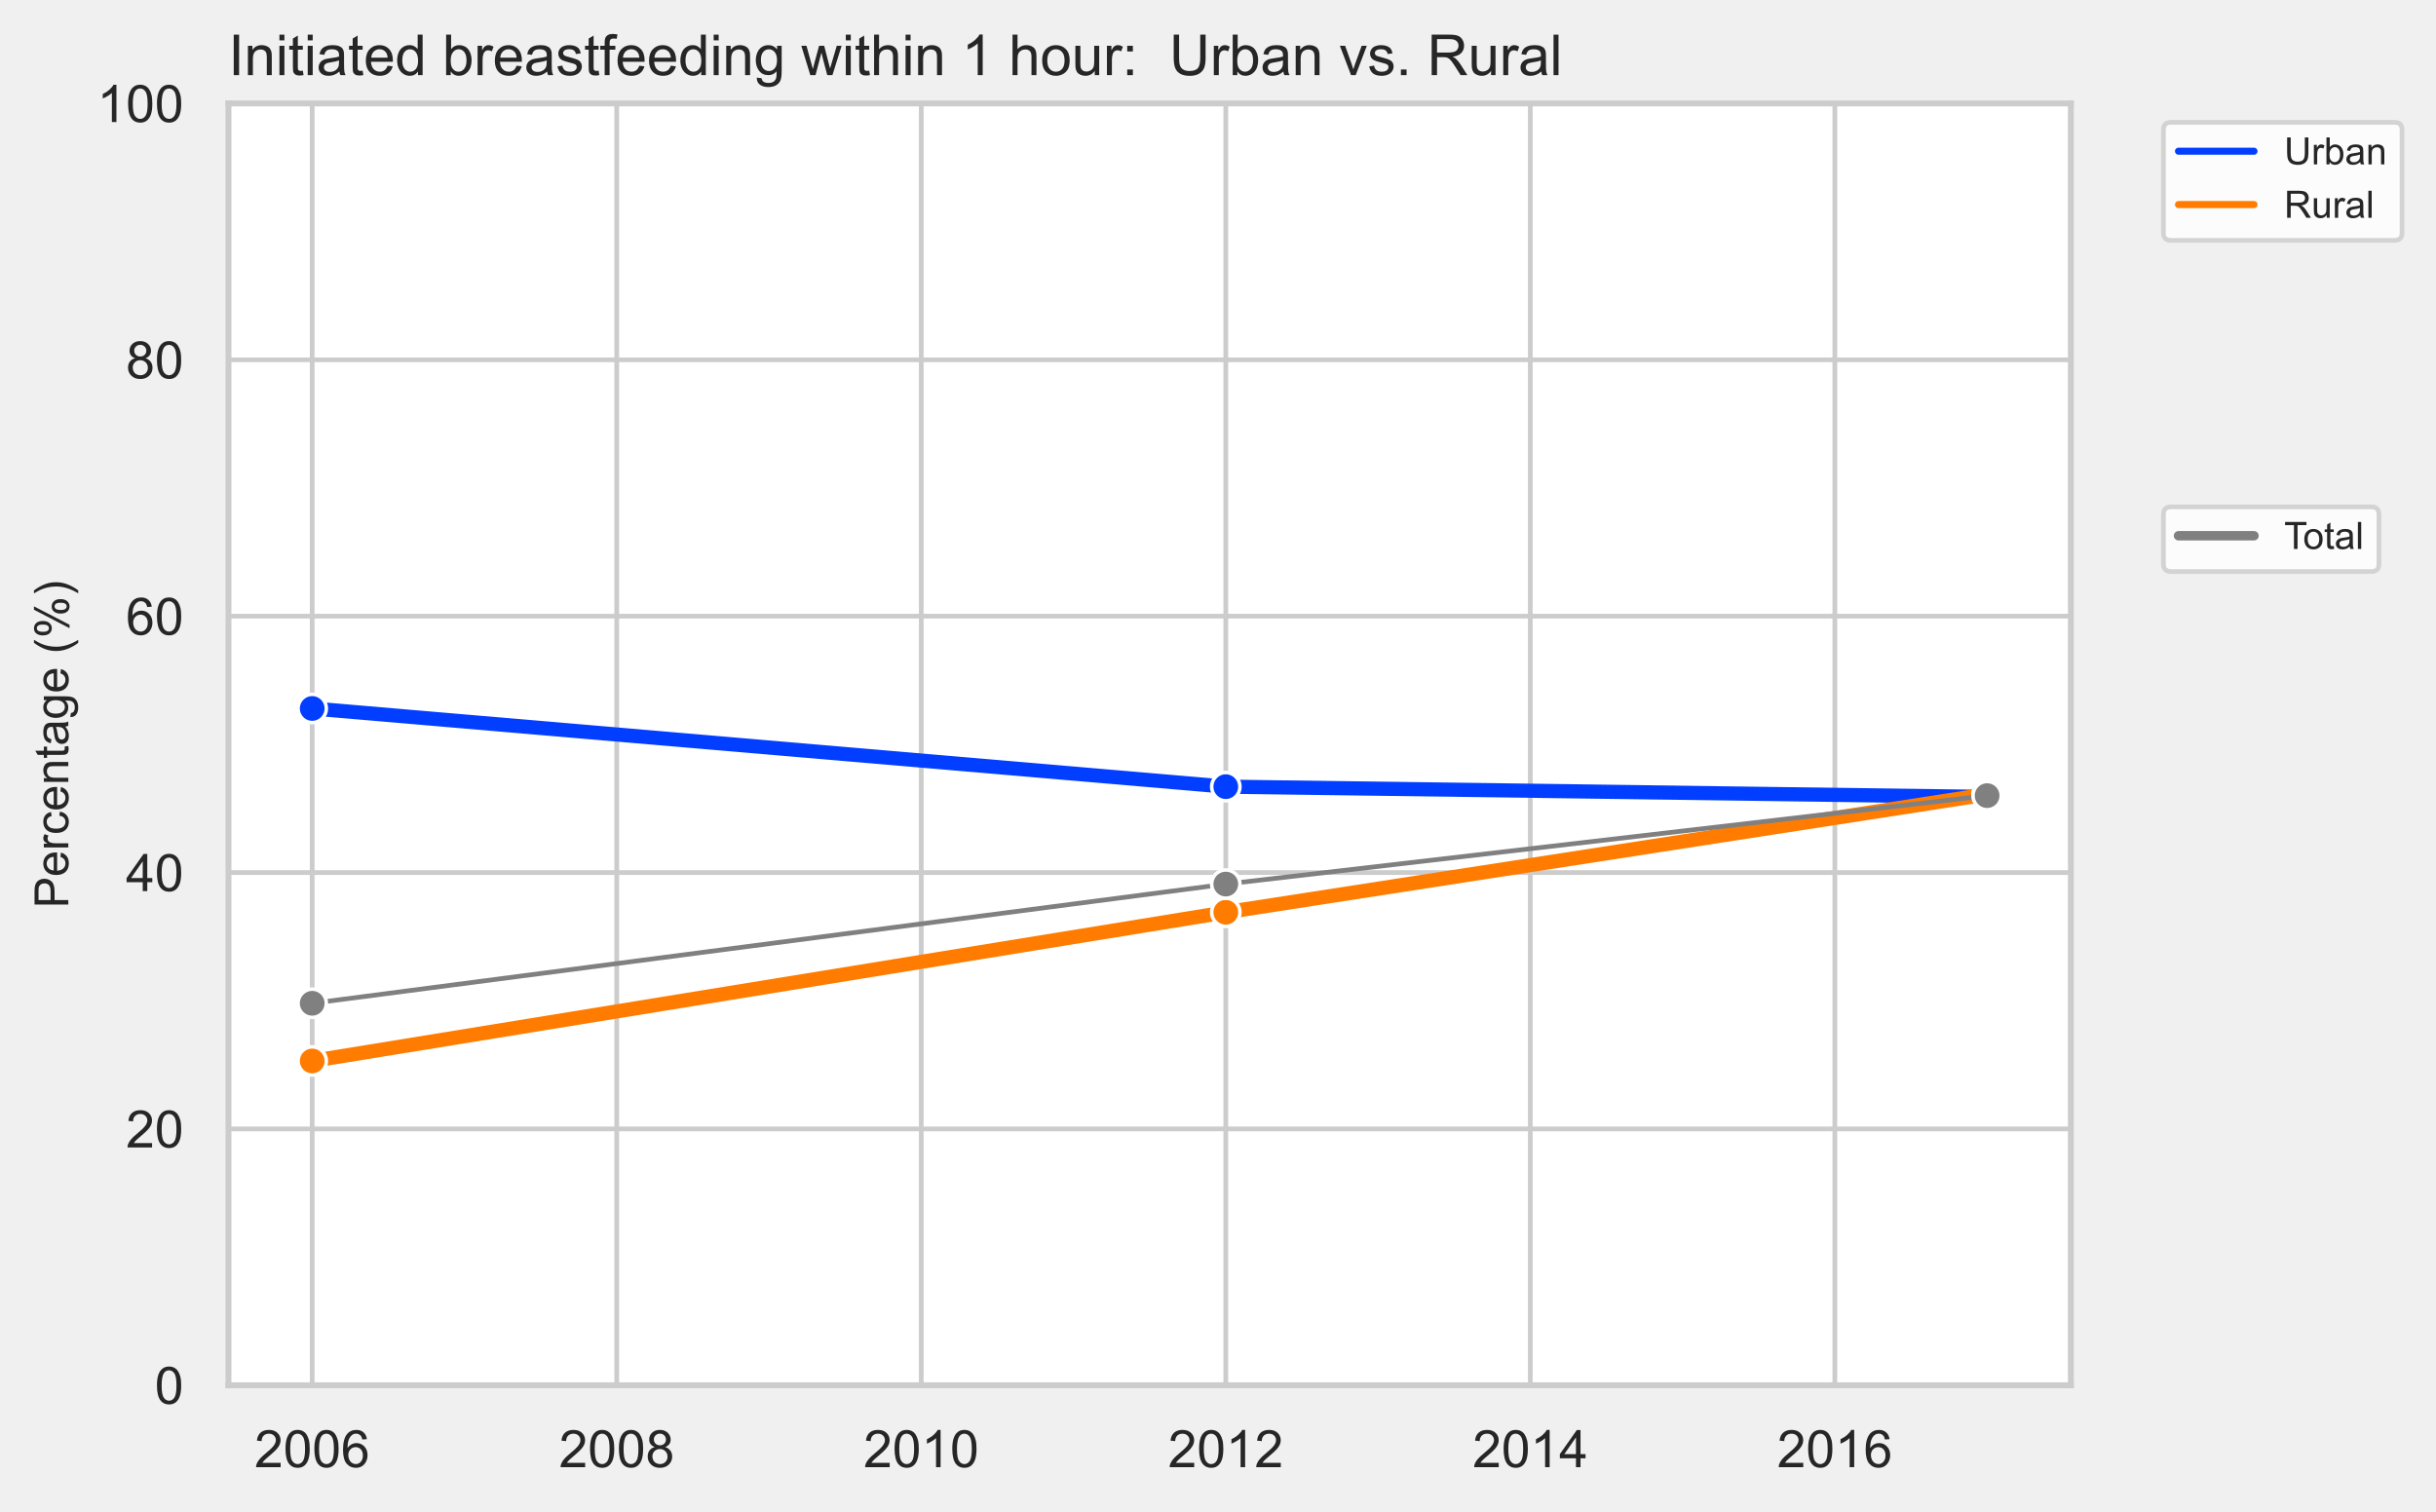
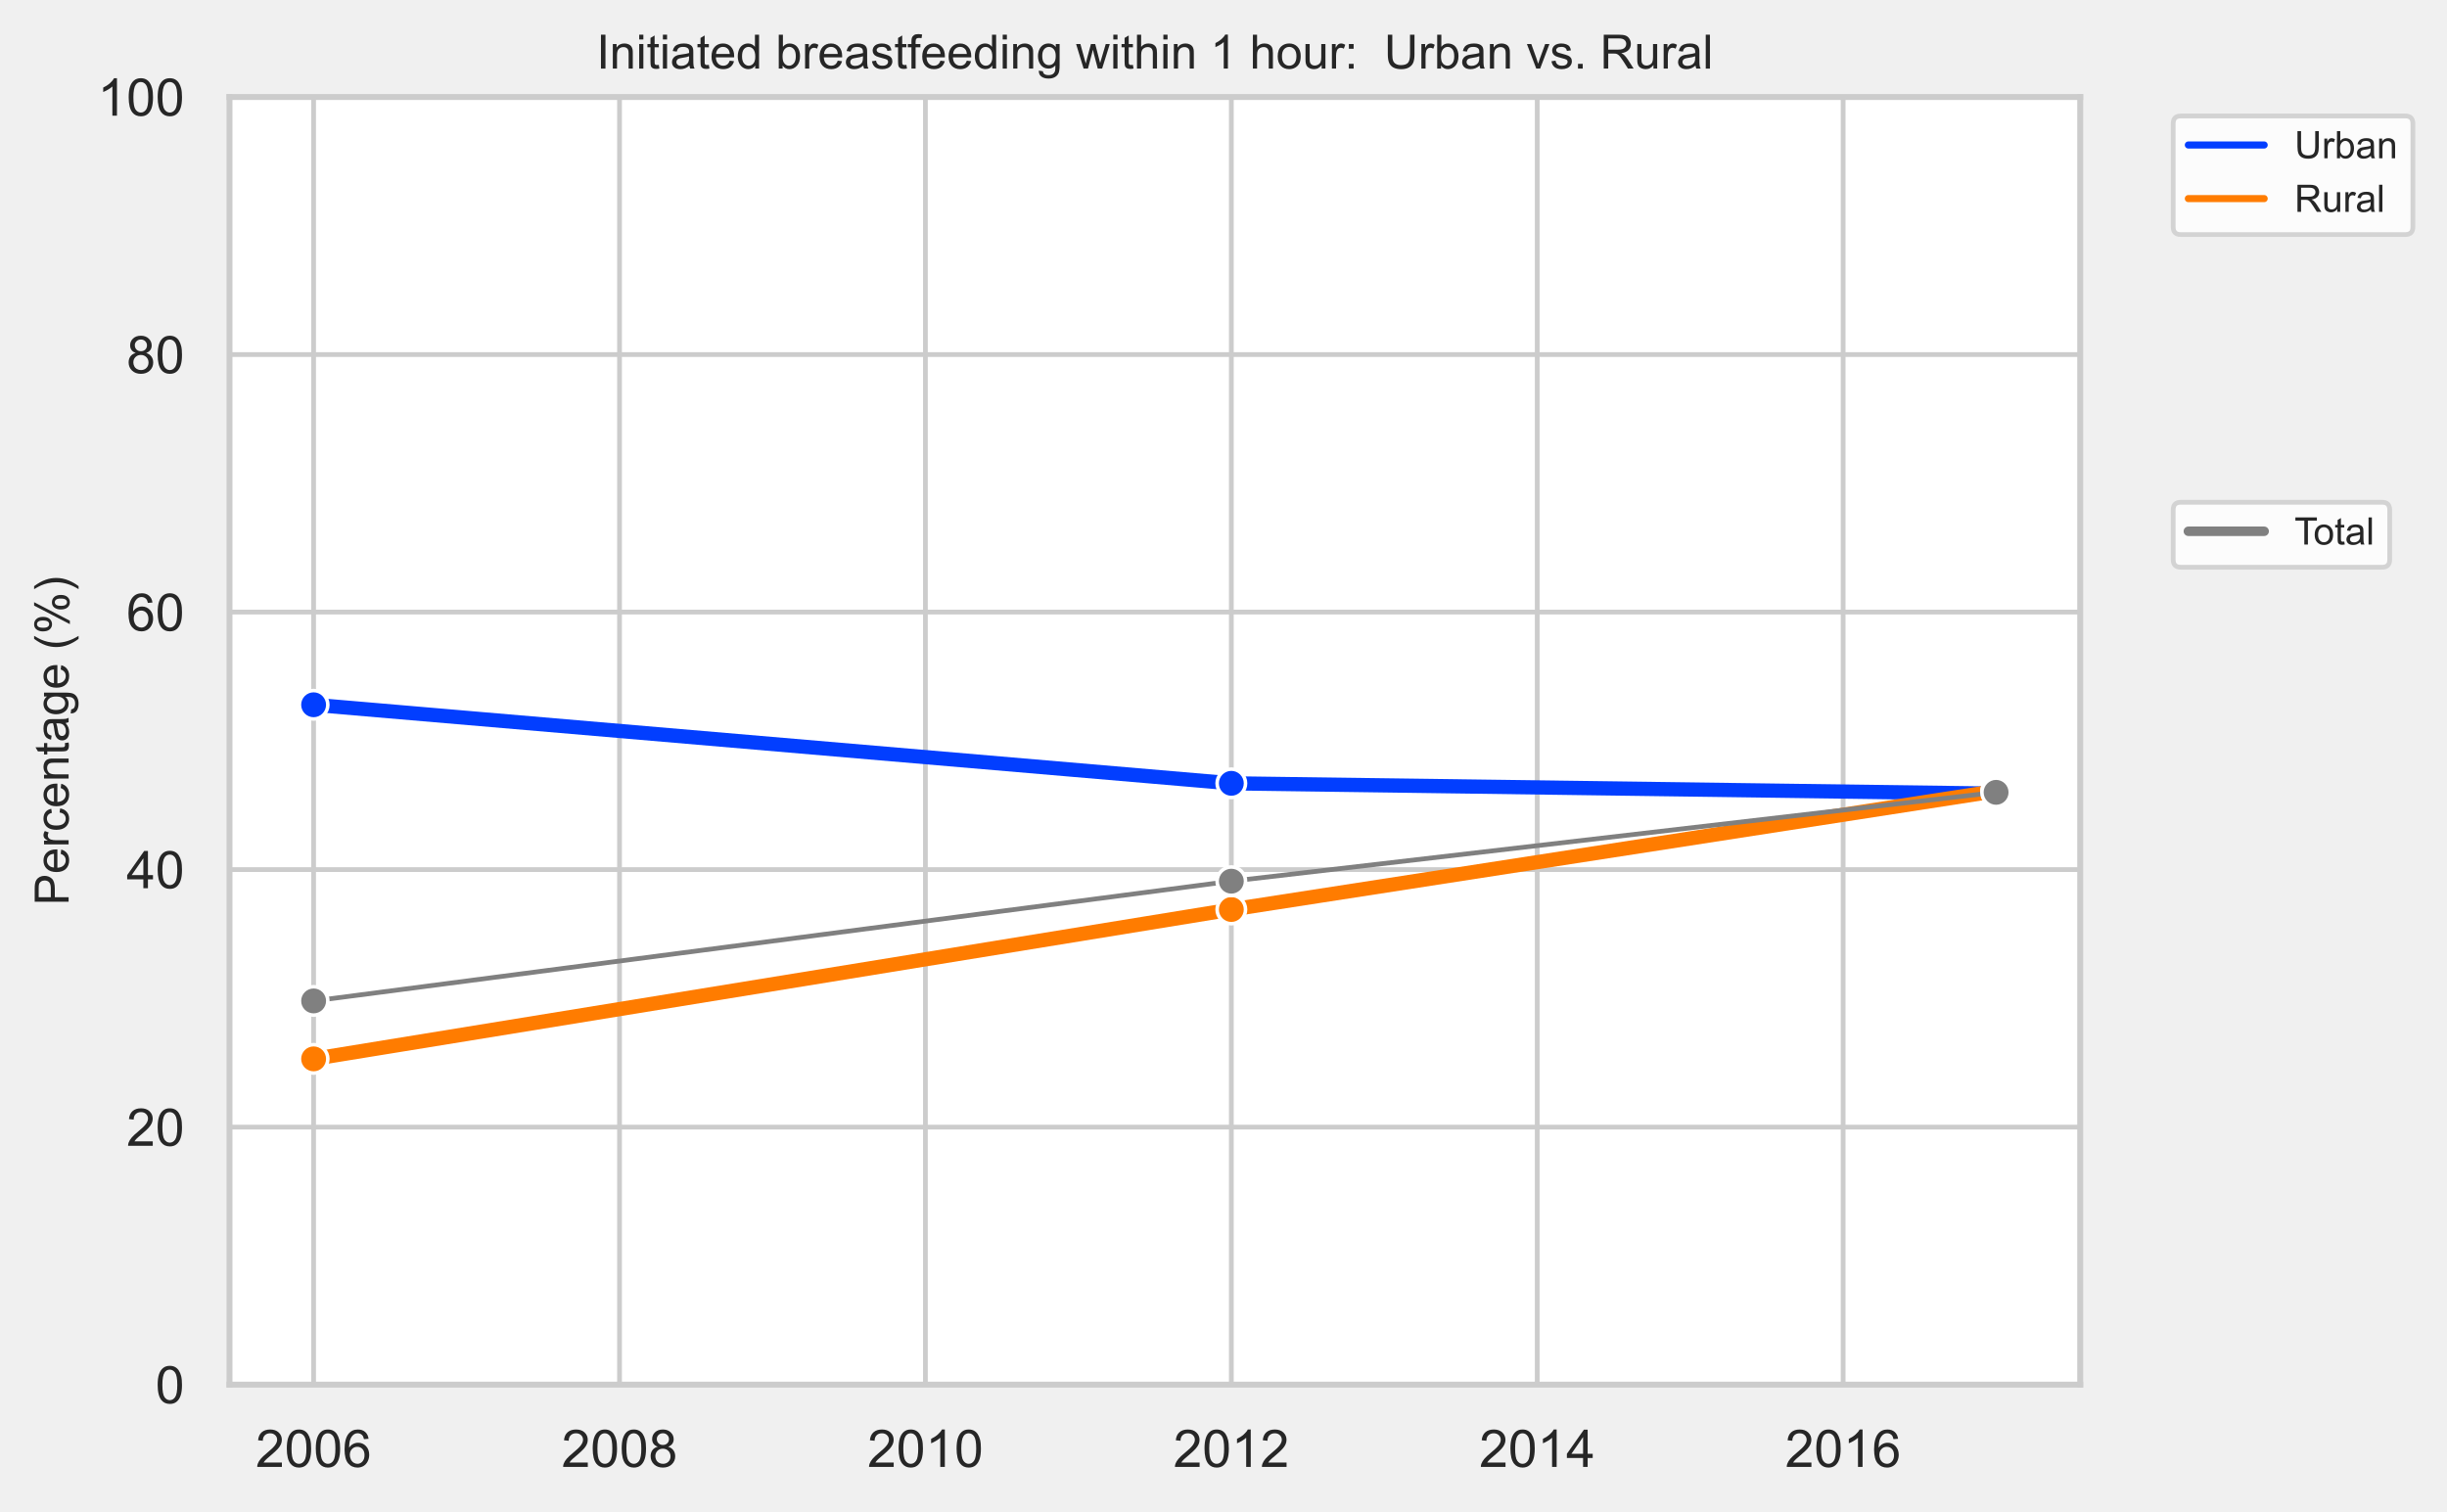
- <svg xmlns="http://www.w3.org/2000/svg" xmlns:xlink="http://www.w3.org/1999/xlink" width="516.447pt" height="320.495pt" viewBox="0 0 516.447 320.495" version="1.1">
+ <svg xmlns="http://www.w3.org/2000/svg" xmlns:xlink="http://www.w3.org/1999/xlink" width="516.447pt" height="319.04pt" viewBox="0 0 516.447 319.04" version="1.1">
  <defs>
    <style type="text/css">*{stroke-linejoin: round; stroke-linecap: butt}</style>
  </defs>
  <g id="figure_1">
    <g id="patch_1">
-       <path d="M 0 320.495  L 516.447 320.495  L 516.447 0  L 0 0  L 0 320.495  z " style="fill: none" />
+       <path d="M 0 319.04  L 516.447 319.04  L 516.447 0  L 0 0  L 0 319.04  z " style="fill: none" />
    </g>
    <g id="axes_1">
      <g id="patch_2">
-         <path d="M 48.435 293.736  L 439.035 293.736  L 439.035 21.936  L 48.435 21.936  z " style="fill: #ffffff" />
+         <path d="M 48.435 292.28  L 439.035 292.28  L 439.035 20.48  L 48.435 20.48  z " style="fill: #ffffff" />
      </g>
      <g id="matplotlib.axis_1">
        <g id="xtick_1">
          <g id="line2d_1">
-             <path d="M 66.19 293.736  L 66.19 21.936  " clip-path="url(#peb7464eaa4)" style="fill: none; stroke: #cccccc; stroke-linecap: round" />
+             <path d="M 66.19 292.28  L 66.19 20.48  " clip-path="url(#p23d5b0aca1)" style="fill: none; stroke: #cccccc; stroke-linecap: round" />
          </g>
          <g id="text_1">
-             <g style="fill: #262626" transform="translate(53.95595 311.1092)scale(0.11 -0.11)">
+             <g style="fill: #262626" transform="translate(53.95595 309.6533)scale(0.11 -0.11)">
              <defs>
                <path id="ArialMT-32" d="M 3222 541  L 3222 0  L 194 0  Q 188 203 259 391  Q 375 700 629 1000  Q 884 1300 1366 1694  Q 2113 2306 2375 2664  Q 2638 3022 2638 3341  Q 2638 3675 2398 3904  Q 2159 4134 1775 4134  Q 1369 4134 1125 3890  Q 881 3647 878 3216  L 300 3275  Q 359 3922 746 4261  Q 1134 4600 1788 4600  Q 2447 4600 2831 4234  Q 3216 3869 3216 3328  Q 3216 3053 3103 2787  Q 2991 2522 2730 2228  Q 2469 1934 1863 1422  Q 1356 997 1212 845  Q 1069 694 975 541  L 3222 541  z " transform="scale(0.015625)" />
                <path id="ArialMT-30" d="M 266 2259  Q 266 3072 433 3567  Q 600 4063 929 4331  Q 1259 4600 1759 4600  Q 2128 4600 2406 4451  Q 2684 4303 2865 4023  Q 3047 3744 3150 3342  Q 3253 2941 3253 2259  Q 3253 1453 3087 958  Q 2922 463 2592 192  Q 2263 -78 1759 -78  Q 1097 -78 719 397  Q 266 969 266 2259  z M 844 2259  Q 844 1131 1108 757  Q 1372 384 1759 384  Q 2147 384 2411 759  Q 2675 1134 2675 2259  Q 2675 3391 2411 3762  Q 2147 4134 1753 4134  Q 1366 4134 1134 3806  Q 844 3388 844 2259  z " transform="scale(0.015625)" />
                <path id="ArialMT-36" d="M 3184 3459  L 2625 3416  Q 2550 3747 2413 3897  Q 2184 4138 1850 4138  Q 1581 4138 1378 3988  Q 1113 3794 959 3422  Q 806 3050 800 2363  Q 1003 2672 1297 2822  Q 1591 2972 1913 2972  Q 2475 2972 2870 2558  Q 3266 2144 3266 1488  Q 3266 1056 3080 686  Q 2894 316 2569 119  Q 2244 -78 1831 -78  Q 1128 -78 684 439  Q 241 956 241 2144  Q 241 3472 731 4075  Q 1159 4600 1884 4600  Q 2425 4600 2770 4297  Q 3116 3994 3184 3459  z M 888 1484  Q 888 1194 1011 928  Q 1134 663 1356 523  Q 1578 384 1822 384  Q 2178 384 2434 671  Q 2691 959 2691 1453  Q 2691 1928 2437 2201  Q 2184 2475 1800 2475  Q 1419 2475 1153 2201  Q 888 1928 888 1484  z " transform="scale(0.015625)" />
              </defs>
              <use xlink:href="#ArialMT-32" />
              <use xlink:href="#ArialMT-30" x="55.615" />
              <use xlink:href="#ArialMT-30" x="111.23" />
              <use xlink:href="#ArialMT-36" x="166.846" />
            </g>
          </g>
        </g>
        <g id="xtick_2">
          <g id="line2d_2">
-             <path d="M 130.752 293.736  L 130.752 21.936  " clip-path="url(#peb7464eaa4)" style="fill: none; stroke: #cccccc; stroke-linecap: round" />
+             <path d="M 130.752 292.28  L 130.752 20.48  " clip-path="url(#p23d5b0aca1)" style="fill: none; stroke: #cccccc; stroke-linecap: round" />
          </g>
          <g id="text_2">
-             <g style="fill: #262626" transform="translate(118.5179 311.1092)scale(0.11 -0.11)">
+             <g style="fill: #262626" transform="translate(118.5179 309.6533)scale(0.11 -0.11)">
              <defs>
                <path id="ArialMT-38" d="M 1131 2484  Q 781 2613 612 2850  Q 444 3088 444 3419  Q 444 3919 803 4259  Q 1163 4600 1759 4600  Q 2359 4600 2725 4251  Q 3091 3903 3091 3403  Q 3091 3084 2923 2848  Q 2756 2613 2416 2484  Q 2838 2347 3058 2040  Q 3278 1734 3278 1309  Q 3278 722 2862 322  Q 2447 -78 1769 -78  Q 1091 -78 675 323  Q 259 725 259 1325  Q 259 1772 486 2073  Q 713 2375 1131 2484  z M 1019 3438  Q 1019 3113 1228 2906  Q 1438 2700 1772 2700  Q 2097 2700 2305 2904  Q 2513 3109 2513 3406  Q 2513 3716 2298 3927  Q 2084 4138 1766 4138  Q 1444 4138 1231 3931  Q 1019 3725 1019 3438  z M 838 1322  Q 838 1081 952 856  Q 1066 631 1291 507  Q 1516 384 1775 384  Q 2178 384 2440 643  Q 2703 903 2703 1303  Q 2703 1709 2433 1975  Q 2163 2241 1756 2241  Q 1359 2241 1098 1978  Q 838 1716 838 1322  z " transform="scale(0.015625)" />
              </defs>
              <use xlink:href="#ArialMT-32" />
              <use xlink:href="#ArialMT-30" x="55.615" />
              <use xlink:href="#ArialMT-30" x="111.23" />
              <use xlink:href="#ArialMT-38" x="166.846" />
            </g>
          </g>
        </g>
        <g id="xtick_3">
          <g id="line2d_3">
-             <path d="M 195.314 293.736  L 195.314 21.936  " clip-path="url(#peb7464eaa4)" style="fill: none; stroke: #cccccc; stroke-linecap: round" />
+             <path d="M 195.314 292.28  L 195.314 20.48  " clip-path="url(#p23d5b0aca1)" style="fill: none; stroke: #cccccc; stroke-linecap: round" />
          </g>
          <g id="text_3">
-             <g style="fill: #262626" transform="translate(183.0799 311.1092)scale(0.11 -0.11)">
+             <g style="fill: #262626" transform="translate(183.0799 309.6533)scale(0.11 -0.11)">
              <defs>
                <path id="ArialMT-31" d="M 2384 0  L 1822 0  L 1822 3584  Q 1619 3391 1289 3197  Q 959 3003 697 2906  L 697 3450  Q 1169 3672 1522 3987  Q 1875 4303 2022 4600  L 2384 4600  L 2384 0  z " transform="scale(0.015625)" />
              </defs>
              <use xlink:href="#ArialMT-32" />
              <use xlink:href="#ArialMT-30" x="55.615" />
              <use xlink:href="#ArialMT-31" x="111.23" />
              <use xlink:href="#ArialMT-30" x="166.846" />
            </g>
          </g>
        </g>
        <g id="xtick_4">
          <g id="line2d_4">
-             <path d="M 259.876 293.736  L 259.876 21.936  " clip-path="url(#peb7464eaa4)" style="fill: none; stroke: #cccccc; stroke-linecap: round" />
+             <path d="M 259.876 292.28  L 259.876 20.48  " clip-path="url(#p23d5b0aca1)" style="fill: none; stroke: #cccccc; stroke-linecap: round" />
          </g>
          <g id="text_4">
-             <g style="fill: #262626" transform="translate(247.6419 311.1092)scale(0.11 -0.11)">
+             <g style="fill: #262626" transform="translate(247.6419 309.6533)scale(0.11 -0.11)">
              <use xlink:href="#ArialMT-32" />
              <use xlink:href="#ArialMT-30" x="55.615" />
              <use xlink:href="#ArialMT-31" x="111.23" />
              <use xlink:href="#ArialMT-32" x="166.846" />
            </g>
          </g>
        </g>
        <g id="xtick_5">
          <g id="line2d_5">
-             <path d="M 324.438 293.736  L 324.438 21.936  " clip-path="url(#peb7464eaa4)" style="fill: none; stroke: #cccccc; stroke-linecap: round" />
+             <path d="M 324.438 292.28  L 324.438 20.48  " clip-path="url(#p23d5b0aca1)" style="fill: none; stroke: #cccccc; stroke-linecap: round" />
          </g>
          <g id="text_5">
-             <g style="fill: #262626" transform="translate(312.2039 311.1092)scale(0.11 -0.11)">
+             <g style="fill: #262626" transform="translate(312.2039 309.6533)scale(0.11 -0.11)">
              <defs>
                <path id="ArialMT-34" d="M 2069 0  L 2069 1097  L 81 1097  L 81 1613  L 2172 4581  L 2631 4581  L 2631 1613  L 3250 1613  L 3250 1097  L 2631 1097  L 2631 0  L 2069 0  z M 2069 1613  L 2069 3678  L 634 1613  L 2069 1613  z " transform="scale(0.015625)" />
              </defs>
              <use xlink:href="#ArialMT-32" />
              <use xlink:href="#ArialMT-30" x="55.615" />
              <use xlink:href="#ArialMT-31" x="111.23" />
              <use xlink:href="#ArialMT-34" x="166.846" />
            </g>
          </g>
        </g>
        <g id="xtick_6">
          <g id="line2d_6">
-             <path d="M 389 293.736  L 389 21.936  " clip-path="url(#peb7464eaa4)" style="fill: none; stroke: #cccccc; stroke-linecap: round" />
+             <path d="M 389 292.28  L 389 20.48  " clip-path="url(#p23d5b0aca1)" style="fill: none; stroke: #cccccc; stroke-linecap: round" />
          </g>
          <g id="text_6">
-             <g style="fill: #262626" transform="translate(376.7659 311.1092)scale(0.11 -0.11)">
+             <g style="fill: #262626" transform="translate(376.7659 309.6533)scale(0.11 -0.11)">
              <use xlink:href="#ArialMT-32" />
              <use xlink:href="#ArialMT-30" x="55.615" />
              <use xlink:href="#ArialMT-31" x="111.23" />
              <use xlink:href="#ArialMT-36" x="166.846" />
            </g>
          </g>
        </g>
      </g>
      <g id="matplotlib.axis_2">
        <g id="ytick_1">
          <g id="line2d_7">
-             <path d="M 48.435 293.736  L 439.035 293.736  " clip-path="url(#peb7464eaa4)" style="fill: none; stroke: #cccccc; stroke-linecap: round" />
+             <path d="M 48.435 292.28  L 439.035 292.28  " clip-path="url(#p23d5b0aca1)" style="fill: none; stroke: #cccccc; stroke-linecap: round" />
          </g>
          <g id="text_7">
-             <g style="fill: #262626" transform="translate(32.81844 297.6724)scale(0.11 -0.11)">
+             <g style="fill: #262626" transform="translate(32.81844 296.2165)scale(0.11 -0.11)">
              <use xlink:href="#ArialMT-30" />
            </g>
          </g>
        </g>
        <g id="ytick_2">
          <g id="line2d_8">
-             <path d="M 48.435 239.376  L 439.035 239.376  " clip-path="url(#peb7464eaa4)" style="fill: none; stroke: #cccccc; stroke-linecap: round" />
+             <path d="M 48.435 237.92  L 439.035 237.92  " clip-path="url(#p23d5b0aca1)" style="fill: none; stroke: #cccccc; stroke-linecap: round" />
          </g>
          <g id="text_8">
-             <g style="fill: #262626" transform="translate(26.70141 243.3124)scale(0.11 -0.11)">
+             <g style="fill: #262626" transform="translate(26.70141 241.8565)scale(0.11 -0.11)">
              <use xlink:href="#ArialMT-32" />
              <use xlink:href="#ArialMT-30" x="55.615" />
            </g>
          </g>
        </g>
        <g id="ytick_3">
          <g id="line2d_9">
-             <path d="M 48.435 185.016  L 439.035 185.016  " clip-path="url(#peb7464eaa4)" style="fill: none; stroke: #cccccc; stroke-linecap: round" />
+             <path d="M 48.435 183.56  L 439.035 183.56  " clip-path="url(#p23d5b0aca1)" style="fill: none; stroke: #cccccc; stroke-linecap: round" />
          </g>
          <g id="text_9">
-             <g style="fill: #262626" transform="translate(26.70141 188.9524)scale(0.11 -0.11)">
+             <g style="fill: #262626" transform="translate(26.70141 187.4965)scale(0.11 -0.11)">
              <use xlink:href="#ArialMT-34" />
              <use xlink:href="#ArialMT-30" x="55.615" />
            </g>
          </g>
        </g>
        <g id="ytick_4">
          <g id="line2d_10">
-             <path d="M 48.435 130.656  L 439.035 130.656  " clip-path="url(#peb7464eaa4)" style="fill: none; stroke: #cccccc; stroke-linecap: round" />
+             <path d="M 48.435 129.2  L 439.035 129.2  " clip-path="url(#p23d5b0aca1)" style="fill: none; stroke: #cccccc; stroke-linecap: round" />
          </g>
          <g id="text_10">
-             <g style="fill: #262626" transform="translate(26.70141 134.5924)scale(0.11 -0.11)">
+             <g style="fill: #262626" transform="translate(26.70141 133.1365)scale(0.11 -0.11)">
              <use xlink:href="#ArialMT-36" />
              <use xlink:href="#ArialMT-30" x="55.615" />
            </g>
          </g>
        </g>
        <g id="ytick_5">
          <g id="line2d_11">
-             <path d="M 48.435 76.296  L 439.035 76.296  " clip-path="url(#peb7464eaa4)" style="fill: none; stroke: #cccccc; stroke-linecap: round" />
+             <path d="M 48.435 74.84  L 439.035 74.84  " clip-path="url(#p23d5b0aca1)" style="fill: none; stroke: #cccccc; stroke-linecap: round" />
          </g>
          <g id="text_11">
-             <g style="fill: #262626" transform="translate(26.70141 80.23242)scale(0.11 -0.11)">
+             <g style="fill: #262626" transform="translate(26.70141 78.77648)scale(0.11 -0.11)">
              <use xlink:href="#ArialMT-38" />
              <use xlink:href="#ArialMT-30" x="55.615" />
            </g>
          </g>
        </g>
        <g id="ytick_6">
          <g id="line2d_12">
-             <path d="M 48.435 21.936  L 439.035 21.936  " clip-path="url(#peb7464eaa4)" style="fill: none; stroke: #cccccc; stroke-linecap: round" />
+             <path d="M 48.435 20.48  L 439.035 20.48  " clip-path="url(#p23d5b0aca1)" style="fill: none; stroke: #cccccc; stroke-linecap: round" />
          </g>
          <g id="text_12">
-             <g style="fill: #262626" transform="translate(20.58438 25.87242)scale(0.11 -0.11)">
+             <g style="fill: #262626" transform="translate(20.58438 24.41648)scale(0.11 -0.11)">
              <use xlink:href="#ArialMT-31" />
              <use xlink:href="#ArialMT-30" x="55.615" />
              <use xlink:href="#ArialMT-30" x="111.23" />
            </g>
          </g>
        </g>
        <g id="text_13">
-           <g style="fill: #262626" transform="translate(14.47969 192.5723)rotate(-90)scale(0.1 -0.1)">
+           <g style="fill: #262626" transform="translate(14.47969 191.1164)rotate(-90)scale(0.1 -0.1)">
            <defs>
              <path id="ArialMT-50" d="M 494 0  L 494 4581  L 2222 4581  Q 2678 4581 2919 4538  Q 3256 4481 3484 4323  Q 3713 4166 3852 3881  Q 3991 3597 3991 3256  Q 3991 2672 3619 2267  Q 3247 1863 2275 1863  L 1100 1863  L 1100 0  L 494 0  z M 1100 2403  L 2284 2403  Q 2872 2403 3119 2622  Q 3366 2841 3366 3238  Q 3366 3525 3220 3729  Q 3075 3934 2838 4000  Q 2684 4041 2272 4041  L 1100 4041  L 1100 2403  z " transform="scale(0.015625)" />
              <path id="ArialMT-65" d="M 2694 1069  L 3275 997  Q 3138 488 2766 206  Q 2394 -75 1816 -75  Q 1088 -75 661 373  Q 234 822 234 1631  Q 234 2469 665 2931  Q 1097 3394 1784 3394  Q 2450 3394 2872 2941  Q 3294 2488 3294 1666  Q 3294 1616 3291 1516  L 816 1516  Q 847 969 1125 678  Q 1403 388 1819 388  Q 2128 388 2347 550  Q 2566 713 2694 1069  z M 847 1978  L 2700 1978  Q 2663 2397 2488 2606  Q 2219 2931 1791 2931  Q 1403 2931 1139 2672  Q 875 2413 847 1978  z " transform="scale(0.015625)" />
              <path id="ArialMT-72" d="M 416 0  L 416 3319  L 922 3319  L 922 2816  Q 1116 3169 1280 3281  Q 1444 3394 1641 3394  Q 1925 3394 2219 3213  L 2025 2691  Q 1819 2813 1613 2813  Q 1428 2813 1281 2702  Q 1134 2591 1072 2394  Q 978 2094 978 1738  L 978 0  L 416 0  z " transform="scale(0.015625)" />
              <path id="ArialMT-63" d="M 2588 1216  L 3141 1144  Q 3050 572 2676 248  Q 2303 -75 1759 -75  Q 1078 -75 664 370  Q 250 816 250 1647  Q 250 2184 428 2587  Q 606 2991 970 3192  Q 1334 3394 1763 3394  Q 2303 3394 2647 3120  Q 2991 2847 3088 2344  L 2541 2259  Q 2463 2594 2264 2762  Q 2066 2931 1784 2931  Q 1359 2931 1093 2626  Q 828 2322 828 1663  Q 828 994 1084 691  Q 1341 388 1753 388  Q 2084 388 2306 591  Q 2528 794 2588 1216  z " transform="scale(0.015625)" />
              <path id="ArialMT-6e" d="M 422 0  L 422 3319  L 928 3319  L 928 2847  Q 1294 3394 1984 3394  Q 2284 3394 2536 3286  Q 2788 3178 2913 3003  Q 3038 2828 3088 2588  Q 3119 2431 3119 2041  L 3119 0  L 2556 0  L 2556 2019  Q 2556 2363 2490 2533  Q 2425 2703 2258 2804  Q 2091 2906 1866 2906  Q 1506 2906 1245 2678  Q 984 2450 984 1813  L 984 0  L 422 0  z " transform="scale(0.015625)" />
              <path id="ArialMT-74" d="M 1650 503  L 1731 6  Q 1494 -44 1306 -44  Q 1000 -44 831 53  Q 663 150 594 308  Q 525 466 525 972  L 525 2881  L 113 2881  L 113 3319  L 525 3319  L 525 4141  L 1084 4478  L 1084 3319  L 1650 3319  L 1650 2881  L 1084 2881  L 1084 941  Q 1084 700 1114 631  Q 1144 563 1211 522  Q 1278 481 1403 481  Q 1497 481 1650 503  z " transform="scale(0.015625)" />
              <path id="ArialMT-61" d="M 2588 409  Q 2275 144 1986 34  Q 1697 -75 1366 -75  Q 819 -75 525 192  Q 231 459 231 875  Q 231 1119 342 1320  Q 453 1522 633 1644  Q 813 1766 1038 1828  Q 1203 1872 1538 1913  Q 2219 1994 2541 2106  Q 2544 2222 2544 2253  Q 2544 2597 2384 2738  Q 2169 2928 1744 2928  Q 1347 2928 1158 2789  Q 969 2650 878 2297  L 328 2372  Q 403 2725 575 2942  Q 747 3159 1072 3276  Q 1397 3394 1825 3394  Q 2250 3394 2515 3294  Q 2781 3194 2906 3042  Q 3031 2891 3081 2659  Q 3109 2516 3109 2141  L 3109 1391  Q 3109 606 3145 398  Q 3181 191 3288 0  L 2700 0  Q 2613 175 2588 409  z M 2541 1666  Q 2234 1541 1622 1453  Q 1275 1403 1131 1340  Q 988 1278 909 1158  Q 831 1038 831 891  Q 831 666 1001 516  Q 1172 366 1500 366  Q 1825 366 2078 508  Q 2331 650 2450 897  Q 2541 1088 2541 1459  L 2541 1666  z " transform="scale(0.015625)" />
              <path id="ArialMT-67" d="M 319 -275  L 866 -356  Q 900 -609 1056 -725  Q 1266 -881 1628 -881  Q 2019 -881 2231 -725  Q 2444 -569 2519 -288  Q 2563 -116 2559 434  Q 2191 0 1641 0  Q 956 0 581 494  Q 206 988 206 1678  Q 206 2153 378 2554  Q 550 2956 876 3175  Q 1203 3394 1644 3394  Q 2231 3394 2613 2919  L 2613 3319  L 3131 3319  L 3131 450  Q 3131 -325 2973 -648  Q 2816 -972 2473 -1159  Q 2131 -1347 1631 -1347  Q 1038 -1347 672 -1080  Q 306 -813 319 -275  z M 784 1719  Q 784 1066 1043 766  Q 1303 466 1694 466  Q 2081 466 2343 764  Q 2606 1063 2606 1700  Q 2606 2309 2336 2618  Q 2066 2928 1684 2928  Q 1309 2928 1046 2623  Q 784 2319 784 1719  z " transform="scale(0.015625)" />
              <path id="ArialMT-20" transform="scale(0.015625)" />
              <path id="ArialMT-28" d="M 1497 -1347  Q 1031 -759 709 28  Q 388 816 388 1659  Q 388 2403 628 3084  Q 909 3875 1497 4659  L 1900 4659  Q 1522 4009 1400 3731  Q 1209 3300 1100 2831  Q 966 2247 966 1656  Q 966 153 1900 -1347  L 1497 -1347  z " transform="scale(0.015625)" />
              <path id="ArialMT-25" d="M 372 3481  Q 372 3972 619 4315  Q 866 4659 1334 4659  Q 1766 4659 2048 4351  Q 2331 4044 2331 3447  Q 2331 2866 2045 2552  Q 1759 2238 1341 2238  Q 925 2238 648 2547  Q 372 2856 372 3481  z M 1350 4272  Q 1141 4272 1002 4090  Q 863 3909 863 3425  Q 863 2984 1003 2804  Q 1144 2625 1350 2625  Q 1563 2625 1702 2806  Q 1841 2988 1841 3469  Q 1841 3913 1700 4092  Q 1559 4272 1350 4272  z M 1353 -169  L 3859 4659  L 4316 4659  L 1819 -169  L 1353 -169  z M 3334 1075  Q 3334 1569 3581 1911  Q 3828 2253 4300 2253  Q 4731 2253 5014 1945  Q 5297 1638 5297 1041  Q 5297 459 5011 145  Q 4725 -169 4303 -169  Q 3888 -169 3611 142  Q 3334 453 3334 1075  z M 4316 1866  Q 4103 1866 3964 1684  Q 3825 1503 3825 1019  Q 3825 581 3965 400  Q 4106 219 4313 219  Q 4528 219 4667 400  Q 4806 581 4806 1063  Q 4806 1506 4665 1686  Q 4525 1866 4316 1866  z " transform="scale(0.015625)" />
              <path id="ArialMT-29" d="M 791 -1347  L 388 -1347  Q 1322 153 1322 1656  Q 1322 2244 1188 2822  Q 1081 3291 891 3722  Q 769 4003 388 4659  L 791 4659  Q 1378 3875 1659 3084  Q 1900 2403 1900 1659  Q 1900 816 1576 28  Q 1253 -759 791 -1347  z " transform="scale(0.015625)" />
            </defs>
            <use xlink:href="#ArialMT-50" />
            <use xlink:href="#ArialMT-65" x="66.699" />
            <use xlink:href="#ArialMT-72" x="122.314" />
            <use xlink:href="#ArialMT-63" x="155.615" />
            <use xlink:href="#ArialMT-65" x="205.615" />
            <use xlink:href="#ArialMT-6e" x="261.23" />
            <use xlink:href="#ArialMT-74" x="316.846" />
            <use xlink:href="#ArialMT-61" x="344.629" />
            <use xlink:href="#ArialMT-67" x="400.244" />
            <use xlink:href="#ArialMT-65" x="455.859" />
            <use xlink:href="#ArialMT-20" x="511.475" />
            <use xlink:href="#ArialMT-28" x="539.258" />
            <use xlink:href="#ArialMT-25" x="572.559" />
            <use xlink:href="#ArialMT-29" x="661.475" />
          </g>
        </g>
      </g>
      <g id="line2d_13">
-         <path d="M 66.19 150.225  L 259.876 166.805  L 421.281 168.979  " clip-path="url(#peb7464eaa4)" style="fill: none; stroke: #023eff; stroke-width: 3; stroke-linecap: round" />
+         <path d="M 66.19 148.769  L 259.876 165.349  L 421.281 167.523  " clip-path="url(#p23d5b0aca1)" style="fill: none; stroke: #023eff; stroke-width: 3; stroke-linecap: round" />
        <defs>
-           <path id="m62a4e0e3d9" d="M 0 3  C 0.796 3 1.559 2.684 2.121 2.121  C 2.684 1.559 3 0.796 3 0  C 3 -0.796 2.684 -1.559 2.121 -2.121  C 1.559 -2.684 0.796 -3 0 -3  C -0.796 -3 -1.559 -2.684 -2.121 -2.121  C -2.684 -1.559 -3 -0.796 -3 0  C -3 0.796 -2.684 1.559 -2.121 2.121  C -1.559 2.684 -0.796 3 0 3  z " style="stroke: #ffffff; stroke-width: 0.75" />
+           <path id="m713d38caf9" d="M 0 3  C 0.796 3 1.559 2.684 2.121 2.121  C 2.684 1.559 3 0.796 3 0  C 3 -0.796 2.684 -1.559 2.121 -2.121  C 1.559 -2.684 0.796 -3 0 -3  C -0.796 -3 -1.559 -2.684 -2.121 -2.121  C -2.684 -1.559 -3 -0.796 -3 0  C -3 0.796 -2.684 1.559 -2.121 2.121  C -1.559 2.684 -0.796 3 0 3  z " style="stroke: #ffffff; stroke-width: 0.75" />
        </defs>
-         <g clip-path="url(#peb7464eaa4)">
-           <use xlink:href="#m62a4e0e3d9" x="66.19" y="150.225" style="fill: #023eff; stroke: #ffffff; stroke-width: 0.75" />
-           <use xlink:href="#m62a4e0e3d9" x="259.876" y="166.805" style="fill: #023eff; stroke: #ffffff; stroke-width: 0.75" />
-           <use xlink:href="#m62a4e0e3d9" x="421.281" y="168.979" style="fill: #023eff; stroke: #ffffff; stroke-width: 0.75" />
+         <g clip-path="url(#p23d5b0aca1)">
+           <use xlink:href="#m713d38caf9" x="66.19" y="148.769" style="fill: #023eff; stroke: #ffffff; stroke-width: 0.75" />
+           <use xlink:href="#m713d38caf9" x="259.876" y="165.349" style="fill: #023eff; stroke: #ffffff; stroke-width: 0.75" />
+           <use xlink:href="#m713d38caf9" x="421.281" y="167.523" style="fill: #023eff; stroke: #ffffff; stroke-width: 0.75" />
        </g>
      </g>
      <g id="line2d_14">
-         <path d="M 66.19 224.97  L 259.876 193.441  L 421.281 168.436  " clip-path="url(#peb7464eaa4)" style="fill: none; stroke: #ff7c00; stroke-width: 3; stroke-linecap: round" />
+         <path d="M 66.19 223.514  L 259.876 191.985  L 421.281 166.98  " clip-path="url(#p23d5b0aca1)" style="fill: none; stroke: #ff7c00; stroke-width: 3; stroke-linecap: round" />
        <defs>
-           <path id="mcece3d77de" d="M 0 3  C 0.796 3 1.559 2.684 2.121 2.121  C 2.684 1.559 3 0.796 3 0  C 3 -0.796 2.684 -1.559 2.121 -2.121  C 1.559 -2.684 0.796 -3 0 -3  C -0.796 -3 -1.559 -2.684 -2.121 -2.121  C -2.684 -1.559 -3 -0.796 -3 0  C -3 0.796 -2.684 1.559 -2.121 2.121  C -1.559 2.684 -0.796 3 0 3  z " style="stroke: #ffffff; stroke-width: 0.75" />
+           <path id="m366048b44f" d="M 0 3  C 0.796 3 1.559 2.684 2.121 2.121  C 2.684 1.559 3 0.796 3 0  C 3 -0.796 2.684 -1.559 2.121 -2.121  C 1.559 -2.684 0.796 -3 0 -3  C -0.796 -3 -1.559 -2.684 -2.121 -2.121  C -2.684 -1.559 -3 -0.796 -3 0  C -3 0.796 -2.684 1.559 -2.121 2.121  C -1.559 2.684 -0.796 3 0 3  z " style="stroke: #ffffff; stroke-width: 0.75" />
        </defs>
-         <g clip-path="url(#peb7464eaa4)">
-           <use xlink:href="#mcece3d77de" x="66.19" y="224.97" style="fill: #ff7c00; stroke: #ffffff; stroke-width: 0.75" />
-           <use xlink:href="#mcece3d77de" x="259.876" y="193.441" style="fill: #ff7c00; stroke: #ffffff; stroke-width: 0.75" />
-           <use xlink:href="#mcece3d77de" x="421.281" y="168.436" style="fill: #ff7c00; stroke: #ffffff; stroke-width: 0.75" />
+         <g clip-path="url(#p23d5b0aca1)">
+           <use xlink:href="#m366048b44f" x="66.19" y="223.514" style="fill: #ff7c00; stroke: #ffffff; stroke-width: 0.75" />
+           <use xlink:href="#m366048b44f" x="259.876" y="191.985" style="fill: #ff7c00; stroke: #ffffff; stroke-width: 0.75" />
+           <use xlink:href="#m366048b44f" x="421.281" y="166.98" style="fill: #ff7c00; stroke: #ffffff; stroke-width: 0.75" />
        </g>
      </g>
      <g id="line2d_15" />
      <g id="line2d_16" />
      <g id="line2d_17">
-         <path d="M 66.19 212.739  L 259.876 187.462  L 421.281 168.708  " clip-path="url(#peb7464eaa4)" style="fill: none; stroke: #808080; stroke-linecap: round" />
+         <path d="M 66.19 211.283  L 259.876 186.006  L 421.281 167.252  " clip-path="url(#p23d5b0aca1)" style="fill: none; stroke: #808080; stroke-linecap: round" />
        <defs>
-           <path id="m5a5b016afb" d="M 0 3  C 0.796 3 1.559 2.684 2.121 2.121  C 2.684 1.559 3 0.796 3 0  C 3 -0.796 2.684 -1.559 2.121 -2.121  C 1.559 -2.684 0.796 -3 0 -3  C -0.796 -3 -1.559 -2.684 -2.121 -2.121  C -2.684 -1.559 -3 -0.796 -3 0  C -3 0.796 -2.684 1.559 -2.121 2.121  C -1.559 2.684 -0.796 3 0 3  z " style="stroke: #ffffff; stroke-width: 0.75" />
+           <path id="m022e420f73" d="M 0 3  C 0.796 3 1.559 2.684 2.121 2.121  C 2.684 1.559 3 0.796 3 0  C 3 -0.796 2.684 -1.559 2.121 -2.121  C 1.559 -2.684 0.796 -3 0 -3  C -0.796 -3 -1.559 -2.684 -2.121 -2.121  C -2.684 -1.559 -3 -0.796 -3 0  C -3 0.796 -2.684 1.559 -2.121 2.121  C -1.559 2.684 -0.796 3 0 3  z " style="stroke: #ffffff; stroke-width: 0.75" />
        </defs>
-         <g clip-path="url(#peb7464eaa4)">
-           <use xlink:href="#m5a5b016afb" x="66.19" y="212.739" style="fill: #808080; stroke: #ffffff; stroke-width: 0.75" />
-           <use xlink:href="#m5a5b016afb" x="259.876" y="187.462" style="fill: #808080; stroke: #ffffff; stroke-width: 0.75" />
-           <use xlink:href="#m5a5b016afb" x="421.281" y="168.708" style="fill: #808080; stroke: #ffffff; stroke-width: 0.75" />
+         <g clip-path="url(#p23d5b0aca1)">
+           <use xlink:href="#m022e420f73" x="66.19" y="211.283" style="fill: #808080; stroke: #ffffff; stroke-width: 0.75" />
+           <use xlink:href="#m022e420f73" x="259.876" y="186.006" style="fill: #808080; stroke: #ffffff; stroke-width: 0.75" />
+           <use xlink:href="#m022e420f73" x="421.281" y="167.252" style="fill: #808080; stroke: #ffffff; stroke-width: 0.75" />
        </g>
      </g>
      <g id="patch_3">
-         <path d="M 48.435 293.736  L 48.435 21.936  " style="fill: none; stroke: #cccccc; stroke-width: 1.25; stroke-linejoin: miter; stroke-linecap: square" />
+         <path d="M 48.435 292.28  L 48.435 20.48  " style="fill: none; stroke: #cccccc; stroke-width: 1.25; stroke-linejoin: miter; stroke-linecap: square" />
      </g>
      <g id="patch_4">
-         <path d="M 439.035 293.736  L 439.035 21.936  " style="fill: none; stroke: #cccccc; stroke-width: 1.25; stroke-linejoin: miter; stroke-linecap: square" />
+         <path d="M 439.035 292.28  L 439.035 20.48  " style="fill: none; stroke: #cccccc; stroke-width: 1.25; stroke-linejoin: miter; stroke-linecap: square" />
      </g>
      <g id="patch_5">
-         <path d="M 48.435 293.736  L 439.035 293.736  " style="fill: none; stroke: #cccccc; stroke-width: 1.25; stroke-linejoin: miter; stroke-linecap: square" />
+         <path d="M 48.435 292.28  L 439.035 292.28  " style="fill: none; stroke: #cccccc; stroke-width: 1.25; stroke-linejoin: miter; stroke-linecap: square" />
      </g>
      <g id="patch_6">
-         <path d="M 48.435 21.936  L 439.035 21.936  " style="fill: none; stroke: #cccccc; stroke-width: 1.25; stroke-linejoin: miter; stroke-linecap: square" />
+         <path d="M 48.435 20.48  L 439.035 20.48  " style="fill: none; stroke: #cccccc; stroke-width: 1.25; stroke-linejoin: miter; stroke-linecap: square" />
      </g>
      <g id="text_14">
-         <g style="fill: #262626" transform="translate(48.43547 15.93562)scale(0.12 -0.12)">
+         <g style="fill: #262626" transform="translate(125.9019 14.47969)scale(0.1 -0.1)">
          <defs>
            <path id="ArialMT-49" d="M 597 0  L 597 4581  L 1203 4581  L 1203 0  L 597 0  z " transform="scale(0.015625)" />
            <path id="ArialMT-69" d="M 425 3934  L 425 4581  L 988 4581  L 988 3934  L 425 3934  z M 425 0  L 425 3319  L 988 3319  L 988 0  L 425 0  z " transform="scale(0.015625)" />
            <path id="ArialMT-64" d="M 2575 0  L 2575 419  Q 2259 -75 1647 -75  Q 1250 -75 917 144  Q 584 363 401 755  Q 219 1147 219 1656  Q 219 2153 384 2558  Q 550 2963 881 3178  Q 1213 3394 1622 3394  Q 1922 3394 2156 3267  Q 2391 3141 2538 2938  L 2538 4581  L 3097 4581  L 3097 0  L 2575 0  z M 797 1656  Q 797 1019 1065 703  Q 1334 388 1700 388  Q 2069 388 2326 689  Q 2584 991 2584 1609  Q 2584 2291 2321 2609  Q 2059 2928 1675 2928  Q 1300 2928 1048 2622  Q 797 2316 797 1656  z " transform="scale(0.015625)" />
            <path id="ArialMT-62" d="M 941 0  L 419 0  L 419 4581  L 981 4581  L 981 2947  Q 1338 3394 1891 3394  Q 2197 3394 2470 3270  Q 2744 3147 2920 2923  Q 3097 2700 3197 2384  Q 3297 2069 3297 1709  Q 3297 856 2875 390  Q 2453 -75 1863 -75  Q 1275 -75 941 416  L 941 0  z M 934 1684  Q 934 1088 1097 822  Q 1363 388 1816 388  Q 2184 388 2453 708  Q 2722 1028 2722 1663  Q 2722 2313 2464 2622  Q 2206 2931 1841 2931  Q 1472 2931 1203 2611  Q 934 2291 934 1684  z " transform="scale(0.015625)" />
            <path id="ArialMT-73" d="M 197 991  L 753 1078  Q 800 744 1014 566  Q 1228 388 1613 388  Q 2000 388 2187 545  Q 2375 703 2375 916  Q 2375 1106 2209 1216  Q 2094 1291 1634 1406  Q 1016 1563 777 1677  Q 538 1791 414 1992  Q 291 2194 291 2438  Q 291 2659 392 2848  Q 494 3038 669 3163  Q 800 3259 1026 3326  Q 1253 3394 1513 3394  Q 1903 3394 2198 3281  Q 2494 3169 2634 2976  Q 2775 2784 2828 2463  L 2278 2388  Q 2241 2644 2061 2787  Q 1881 2931 1553 2931  Q 1166 2931 1000 2803  Q 834 2675 834 2503  Q 834 2394 903 2306  Q 972 2216 1119 2156  Q 1203 2125 1616 2013  Q 2213 1853 2448 1751  Q 2684 1650 2818 1456  Q 2953 1263 2953 975  Q 2953 694 2789 445  Q 2625 197 2315 61  Q 2006 -75 1616 -75  Q 969 -75 630 194  Q 291 463 197 991  z " transform="scale(0.015625)" />
            <path id="ArialMT-66" d="M 556 0  L 556 2881  L 59 2881  L 59 3319  L 556 3319  L 556 3672  Q 556 4006 616 4169  Q 697 4388 901 4523  Q 1106 4659 1475 4659  Q 1713 4659 2000 4603  L 1916 4113  Q 1741 4144 1584 4144  Q 1328 4144 1222 4034  Q 1116 3925 1116 3625  L 1116 3319  L 1763 3319  L 1763 2881  L 1116 2881  L 1116 0  L 556 0  z " transform="scale(0.015625)" />
            <path id="ArialMT-77" d="M 1034 0  L 19 3319  L 600 3319  L 1128 1403  L 1325 691  Q 1338 744 1497 1375  L 2025 3319  L 2603 3319  L 3100 1394  L 3266 759  L 3456 1400  L 4025 3319  L 4572 3319  L 3534 0  L 2950 0  L 2422 1988  L 2294 2553  L 1622 0  L 1034 0  z " transform="scale(0.015625)" />
            <path id="ArialMT-68" d="M 422 0  L 422 4581  L 984 4581  L 984 2938  Q 1378 3394 1978 3394  Q 2347 3394 2619 3248  Q 2891 3103 3008 2847  Q 3125 2591 3125 2103  L 3125 0  L 2563 0  L 2563 2103  Q 2563 2525 2380 2717  Q 2197 2909 1863 2909  Q 1613 2909 1392 2779  Q 1172 2650 1078 2428  Q 984 2206 984 1816  L 984 0  L 422 0  z " transform="scale(0.015625)" />
            <path id="ArialMT-6f" d="M 213 1659  Q 213 2581 725 3025  Q 1153 3394 1769 3394  Q 2453 3394 2887 2945  Q 3322 2497 3322 1706  Q 3322 1066 3130 698  Q 2938 331 2570 128  Q 2203 -75 1769 -75  Q 1072 -75 642 372  Q 213 819 213 1659  z M 791 1659  Q 791 1022 1069 705  Q 1347 388 1769 388  Q 2188 388 2466 706  Q 2744 1025 2744 1678  Q 2744 2294 2464 2611  Q 2184 2928 1769 2928  Q 1347 2928 1069 2612  Q 791 2297 791 1659  z " transform="scale(0.015625)" />
            <path id="ArialMT-75" d="M 2597 0  L 2597 488  Q 2209 -75 1544 -75  Q 1250 -75 995 37  Q 741 150 617 320  Q 494 491 444 738  Q 409 903 409 1263  L 409 3319  L 972 3319  L 972 1478  Q 972 1038 1006 884  Q 1059 663 1231 536  Q 1403 409 1656 409  Q 1909 409 2131 539  Q 2353 669 2445 892  Q 2538 1116 2538 1541  L 2538 3319  L 3100 3319  L 3100 0  L 2597 0  z " transform="scale(0.015625)" />
            <path id="ArialMT-3a" d="M 578 2678  L 578 3319  L 1219 3319  L 1219 2678  L 578 2678  z M 578 0  L 578 641  L 1219 641  L 1219 0  L 578 0  z " transform="scale(0.015625)" />
            <path id="ArialMT-55" d="M 3500 4581  L 4106 4581  L 4106 1934  Q 4106 1244 3950 837  Q 3794 431 3386 176  Q 2978 -78 2316 -78  Q 1672 -78 1262 144  Q 853 366 678 786  Q 503 1206 503 1934  L 503 4581  L 1109 4581  L 1109 1938  Q 1109 1341 1220 1058  Q 1331 775 1601 622  Q 1872 469 2263 469  Q 2931 469 3215 772  Q 3500 1075 3500 1938  L 3500 4581  z " transform="scale(0.015625)" />
            <path id="ArialMT-76" d="M 1344 0  L 81 3319  L 675 3319  L 1388 1331  Q 1503 1009 1600 663  Q 1675 925 1809 1294  L 2547 3319  L 3125 3319  L 1869 0  L 1344 0  z " transform="scale(0.015625)" />
            <path id="ArialMT-2e" d="M 581 0  L 581 641  L 1222 641  L 1222 0  L 581 0  z " transform="scale(0.015625)" />
            <path id="ArialMT-52" d="M 503 0  L 503 4581  L 2534 4581  Q 3147 4581 3465 4457  Q 3784 4334 3975 4021  Q 4166 3709 4166 3331  Q 4166 2844 3850 2509  Q 3534 2175 2875 2084  Q 3116 1969 3241 1856  Q 3506 1613 3744 1247  L 4541 0  L 3778 0  L 3172 953  Q 2906 1366 2734 1584  Q 2563 1803 2427 1890  Q 2291 1978 2150 2013  Q 2047 2034 1813 2034  L 1109 2034  L 1109 0  L 503 0  z M 1109 2559  L 2413 2559  Q 2828 2559 3062 2645  Q 3297 2731 3419 2920  Q 3541 3109 3541 3331  Q 3541 3656 3305 3865  Q 3069 4075 2559 4075  L 1109 4075  L 1109 2559  z " transform="scale(0.015625)" />
            <path id="ArialMT-6c" d="M 409 0  L 409 4581  L 972 4581  L 972 0  L 409 0  z " transform="scale(0.015625)" />
          </defs>
          <use xlink:href="#ArialMT-49" />
          <use xlink:href="#ArialMT-6e" x="27.783" />
          <use xlink:href="#ArialMT-69" x="83.398" />
          <use xlink:href="#ArialMT-74" x="105.615" />
          <use xlink:href="#ArialMT-69" x="133.398" />
          <use xlink:href="#ArialMT-61" x="155.615" />
          <use xlink:href="#ArialMT-74" x="211.23" />
          <use xlink:href="#ArialMT-65" x="239.014" />
          <use xlink:href="#ArialMT-64" x="294.629" />
          <use xlink:href="#ArialMT-20" x="350.244" />
          <use xlink:href="#ArialMT-62" x="378.027" />
          <use xlink:href="#ArialMT-72" x="433.643" />
          <use xlink:href="#ArialMT-65" x="466.943" />
          <use xlink:href="#ArialMT-61" x="522.559" />
          <use xlink:href="#ArialMT-73" x="578.174" />
          <use xlink:href="#ArialMT-74" x="628.174" />
          <use xlink:href="#ArialMT-66" x="655.957" />
          <use xlink:href="#ArialMT-65" x="683.74" />
          <use xlink:href="#ArialMT-65" x="739.355" />
          <use xlink:href="#ArialMT-64" x="794.971" />
          <use xlink:href="#ArialMT-69" x="850.586" />
          <use xlink:href="#ArialMT-6e" x="872.803" />
          <use xlink:href="#ArialMT-67" x="928.418" />
          <use xlink:href="#ArialMT-20" x="984.033" />
          <use xlink:href="#ArialMT-77" x="1011.816" />
          <use xlink:href="#ArialMT-69" x="1084.033" />
          <use xlink:href="#ArialMT-74" x="1106.25" />
          <use xlink:href="#ArialMT-68" x="1134.033" />
          <use xlink:href="#ArialMT-69" x="1189.648" />
          <use xlink:href="#ArialMT-6e" x="1211.865" />
          <use xlink:href="#ArialMT-20" x="1267.48" />
          <use xlink:href="#ArialMT-31" x="1295.264" />
          <use xlink:href="#ArialMT-20" x="1350.879" />
          <use xlink:href="#ArialMT-68" x="1378.662" />
          <use xlink:href="#ArialMT-6f" x="1434.277" />
          <use xlink:href="#ArialMT-75" x="1489.893" />
          <use xlink:href="#ArialMT-72" x="1545.508" />
          <use xlink:href="#ArialMT-3a" x="1578.809" />
          <use xlink:href="#ArialMT-20" x="1606.592" />
          <use xlink:href="#ArialMT-20" x="1634.375" />
          <use xlink:href="#ArialMT-55" x="1662.158" />
          <use xlink:href="#ArialMT-72" x="1734.375" />
          <use xlink:href="#ArialMT-62" x="1767.676" />
          <use xlink:href="#ArialMT-61" x="1823.291" />
          <use xlink:href="#ArialMT-6e" x="1878.906" />
          <use xlink:href="#ArialMT-20" x="1934.521" />
          <use xlink:href="#ArialMT-76" x="1962.305" />
          <use xlink:href="#ArialMT-73" x="2012.305" />
          <use xlink:href="#ArialMT-2e" x="2062.305" />
          <use xlink:href="#ArialMT-20" x="2090.088" />
          <use xlink:href="#ArialMT-52" x="2117.871" />
          <use xlink:href="#ArialMT-75" x="2190.088" />
          <use xlink:href="#ArialMT-72" x="2245.703" />
          <use xlink:href="#ArialMT-61" x="2279.004" />
          <use xlink:href="#ArialMT-6c" x="2334.619" />
        </g>
      </g>
      <g id="legend_1">
        <g id="patch_7">
-           <path d="M 460.259 50.968  L 507.647 50.968  Q 509.247 50.968 509.247 49.368  L 509.247 27.536  Q 509.247 25.936 507.647 25.936  L 460.259 25.936  Q 458.659 25.936 458.659 27.536  L 458.659 49.368  Q 458.659 50.968 460.259 50.968  z " style="fill: #ffffff; opacity: 0.8; stroke: #cccccc; stroke-linejoin: miter" />
+           <path d="M 460.259 49.512  L 507.647 49.512  Q 509.247 49.512 509.247 47.912  L 509.247 26.08  Q 509.247 24.48 507.647 24.48  L 460.259 24.48  Q 458.659 24.48 458.659 26.08  L 458.659 47.912  Q 458.659 49.512 460.259 49.512  z " style="fill: #ffffff; opacity: 0.8; stroke: #cccccc; stroke-linejoin: miter" />
        </g>
        <g id="line2d_18">
-           <path d="M 461.859 32.062  L 469.859 32.062  L 477.859 32.062  " style="fill: none; stroke: #023eff; stroke-width: 1.5; stroke-linecap: round" />
+           <path d="M 461.859 30.606  L 469.859 30.606  L 477.859 30.606  " style="fill: none; stroke: #023eff; stroke-width: 1.5; stroke-linecap: round" />
        </g>
        <g id="text_15">
-           <g style="fill: #262626" transform="translate(484.2595 34.86187)scale(0.08 -0.08)">
+           <g style="fill: #262626" transform="translate(484.2595 33.40594)scale(0.08 -0.08)">
            <use xlink:href="#ArialMT-55" />
            <use xlink:href="#ArialMT-72" x="72.217" />
            <use xlink:href="#ArialMT-62" x="105.518" />
            <use xlink:href="#ArialMT-61" x="161.133" />
            <use xlink:href="#ArialMT-6e" x="216.748" />
          </g>
        </g>
        <g id="line2d_19">
-           <path d="M 461.859 43.378  L 469.859 43.378  L 477.859 43.378  " style="fill: none; stroke: #ff7c00; stroke-width: 1.5; stroke-linecap: round" />
+           <path d="M 461.859 41.922  L 469.859 41.922  L 477.859 41.922  " style="fill: none; stroke: #ff7c00; stroke-width: 1.5; stroke-linecap: round" />
        </g>
        <g id="text_16">
-           <g style="fill: #262626" transform="translate(484.2595 46.17813)scale(0.08 -0.08)">
+           <g style="fill: #262626" transform="translate(484.2595 44.72219)scale(0.08 -0.08)">
            <use xlink:href="#ArialMT-52" />
            <use xlink:href="#ArialMT-75" x="72.217" />
            <use xlink:href="#ArialMT-72" x="127.832" />
            <use xlink:href="#ArialMT-61" x="161.133" />
            <use xlink:href="#ArialMT-6c" x="216.748" />
          </g>
        </g>
      </g>
      <g id="legend_2">
        <g id="patch_8">
-           <path d="M 460.259 121.192  L 502.753 121.192  Q 504.353 121.192 504.353 119.592  L 504.353 109.076  Q 504.353 107.476 502.753 107.476  L 460.259 107.476  Q 458.659 107.476 458.659 109.076  L 458.659 119.592  Q 458.659 121.192 460.259 121.192  z " style="fill: #ffffff; opacity: 0.8; stroke: #cccccc; stroke-linejoin: miter" />
+           <path d="M 460.259 119.736  L 502.753 119.736  Q 504.353 119.736 504.353 118.136  L 504.353 107.62  Q 504.353 106.02 502.753 106.02  L 460.259 106.02  Q 458.659 106.02 458.659 107.62  L 458.659 118.136  Q 458.659 119.736 460.259 119.736  z " style="fill: #ffffff; opacity: 0.8; stroke: #cccccc; stroke-linejoin: miter" />
        </g>
        <g id="line2d_20">
-           <path d="M 461.859 113.602  L 469.859 113.602  L 477.859 113.602  " style="fill: none; stroke: #808080; stroke-width: 2; stroke-linecap: round" />
+           <path d="M 461.859 112.146  L 469.859 112.146  L 477.859 112.146  " style="fill: none; stroke: #808080; stroke-width: 2; stroke-linecap: round" />
        </g>
        <g id="text_17">
-           <g style="fill: #262626" transform="translate(484.2595 116.4019)scale(0.08 -0.08)">
+           <g style="fill: #262626" transform="translate(484.2595 114.9459)scale(0.08 -0.08)">
            <defs>
              <path id="ArialMT-54" d="M 1659 0  L 1659 4041  L 150 4041  L 150 4581  L 3781 4581  L 3781 4041  L 2266 4041  L 2266 0  L 1659 0  z " transform="scale(0.015625)" />
            </defs>
            <use xlink:href="#ArialMT-54" />
            <use xlink:href="#ArialMT-6f" x="49.959" />
            <use xlink:href="#ArialMT-74" x="105.574" />
            <use xlink:href="#ArialMT-61" x="133.357" />
            <use xlink:href="#ArialMT-6c" x="188.973" />
          </g>
        </g>
      </g>
    </g>
  </g>
  <defs>
-     <clipPath id="peb7464eaa4">
-       <rect x="48.435" y="21.936" width="390.6" height="271.8" />
+     <clipPath id="p23d5b0aca1">
+       <rect x="48.435" y="20.48" width="390.6" height="271.8" />
    </clipPath>
  </defs>
</svg>
